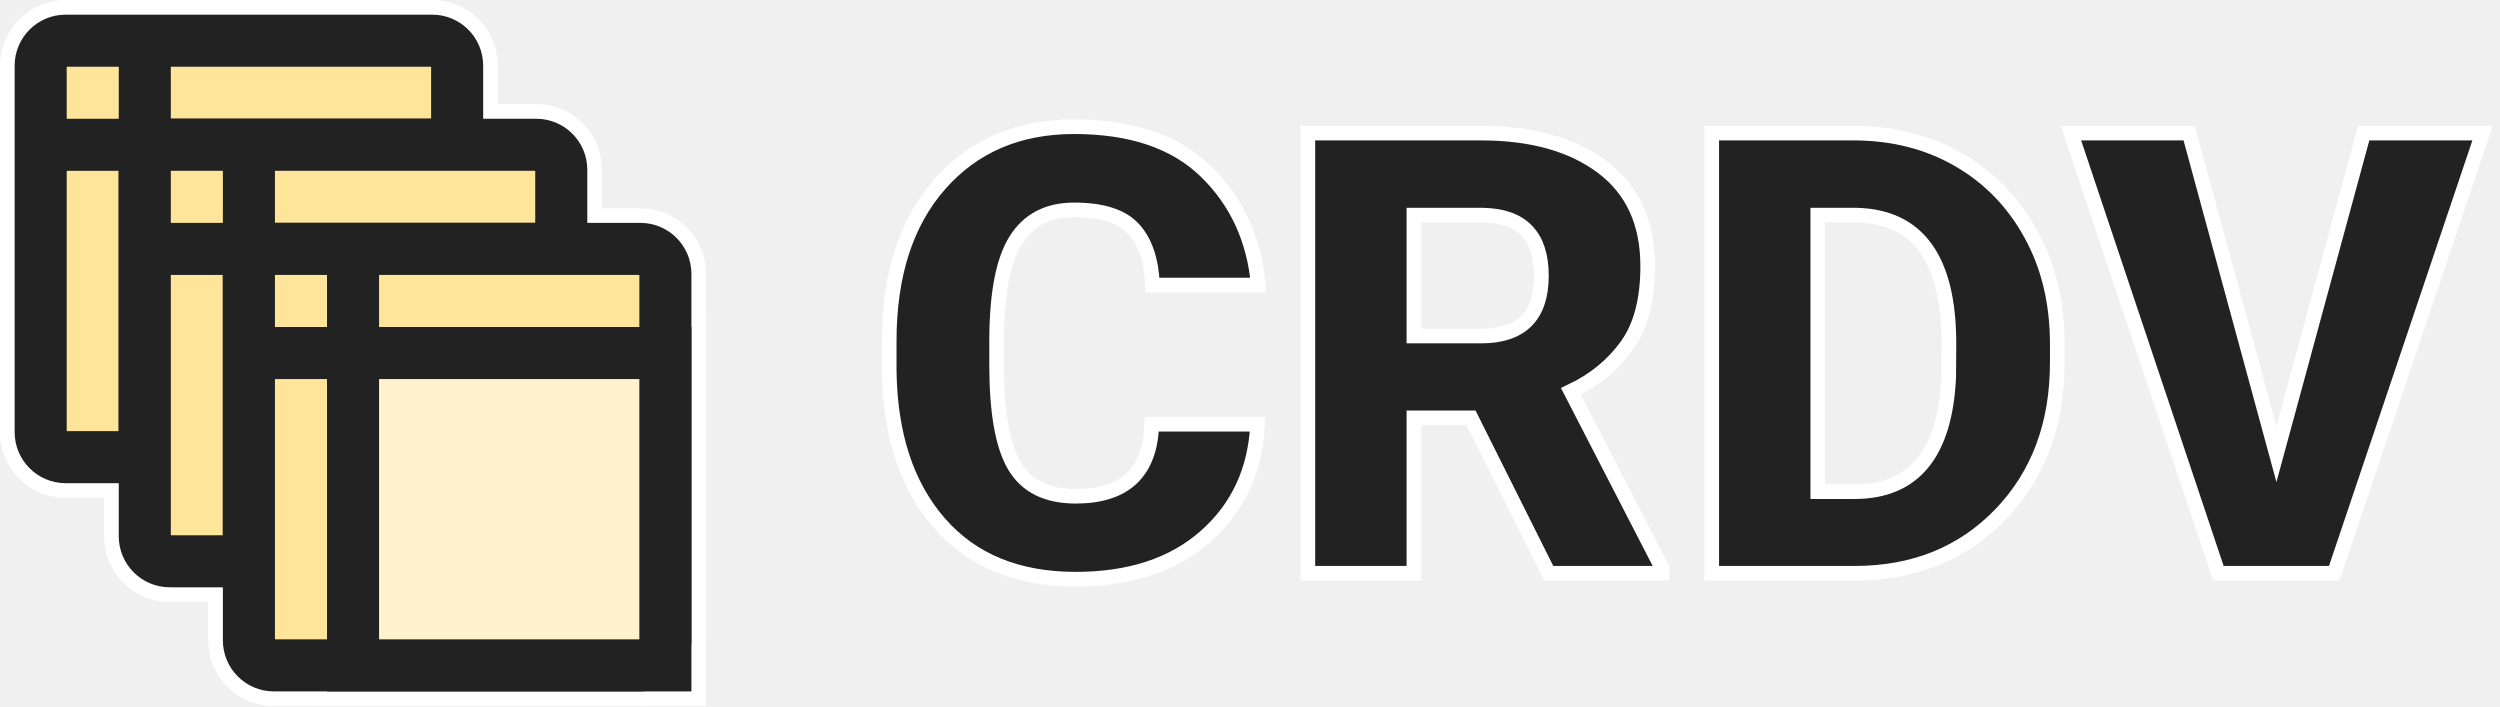
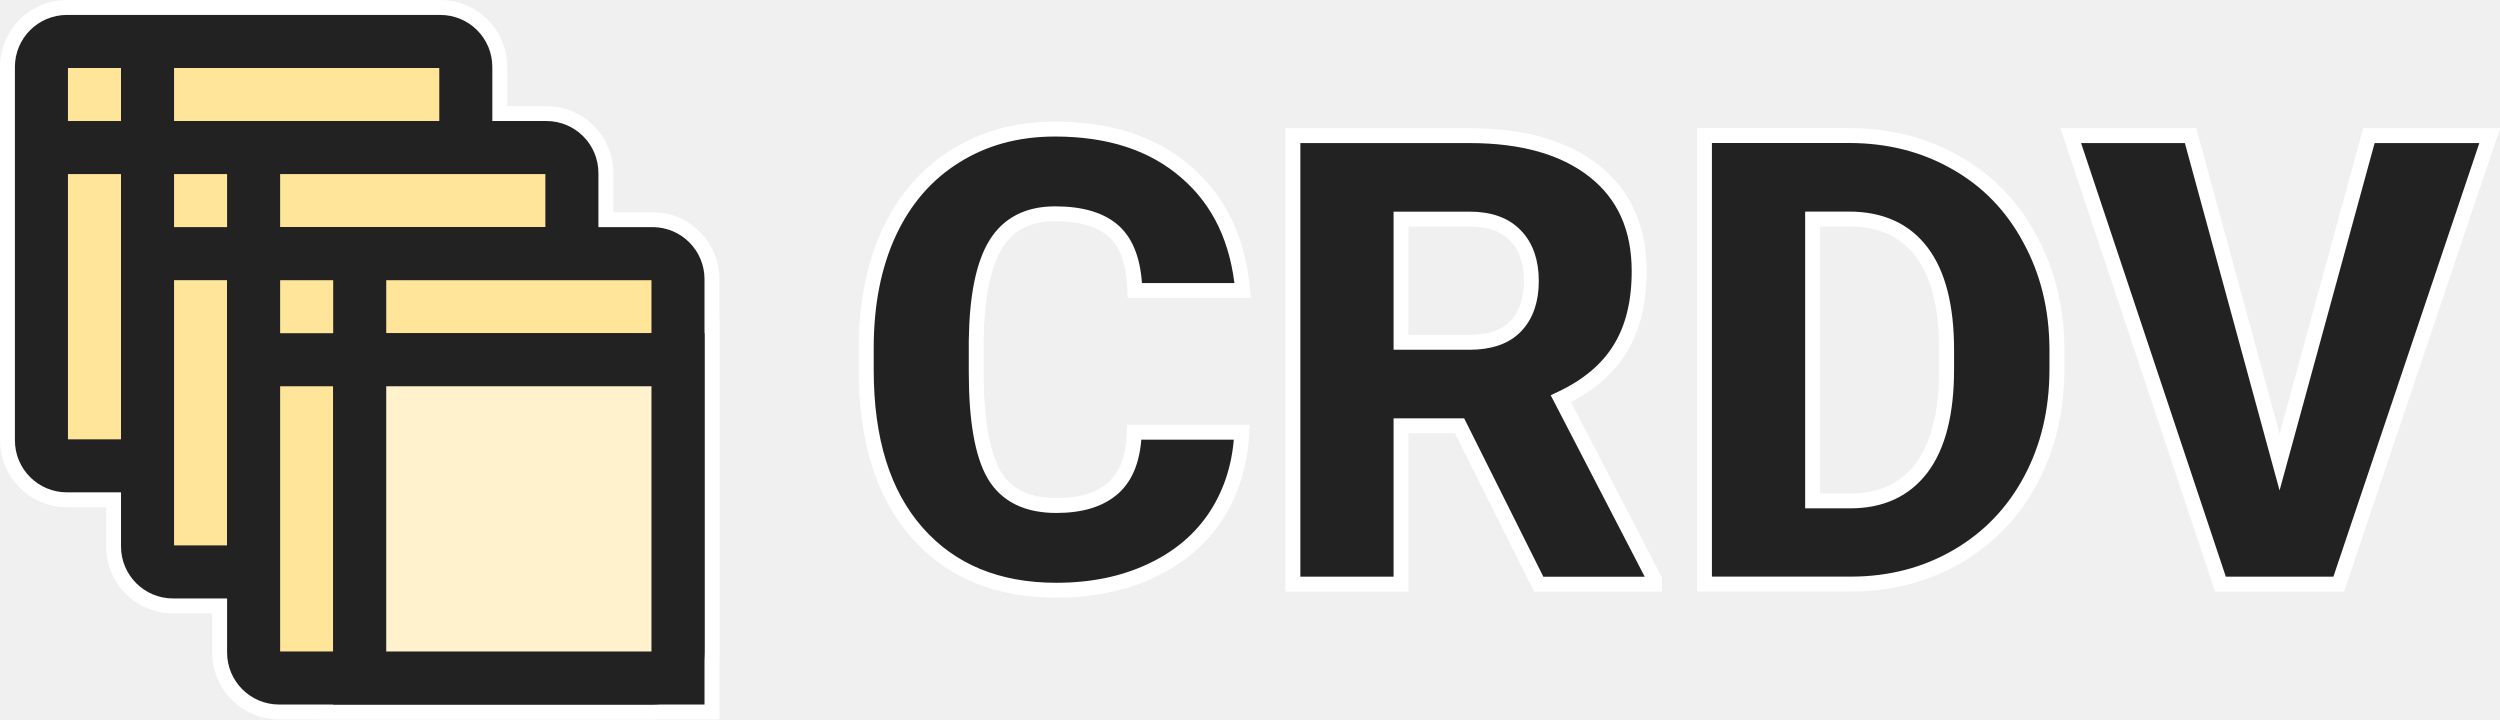
- <svg xmlns="http://www.w3.org/2000/svg" xml:space="preserve" width="646.035" height="182.457" viewBox="0 0 170.93 48.275">
-   <g fill="#fff" stroke="#fff" pointer-events="none">
-     <path stroke-width="3.559" d="M4.491 1.78A2.706 2.706 0 0 0 1.78 4.49v25.055a2.706 2.706 0 0 0 2.711 2.711h25.055a2.706 2.706 0 0 0 2.711-2.71V4.49a2.706 2.706 0 0 0-2.71-2.711z" />
-     <path stroke-miterlimit="10" stroke-width="3.559" d="M8.9 2.781v28.475M31.256 8.9H2.781" />
-     <path stroke-width="3.559" d="M8.899 8.899v23.358h23.358V8.9z" />
-     <path stroke-width="3.559" d="M11.61 8.899A2.706 2.706 0 0 0 8.9 11.61v25.055a2.706 2.706 0 0 0 2.711 2.711h25.055a2.706 2.706 0 0 0 2.711-2.71V11.61a2.706 2.706 0 0 0-2.71-2.711z" />
-     <path stroke-miterlimit="10" stroke-width="3.559" d="M16.019 9.9v28.475M38.375 16.019H9.9" />
-     <path stroke-width="3.559" d="M16.018 16.018v23.358h23.358V16.018z" />
-     <path stroke-width="3.559" d="M18.729 16.018a2.706 2.706 0 0 0-2.711 2.711v25.055a2.706 2.706 0 0 0 2.71 2.711h25.056a2.706 2.706 0 0 0 2.711-2.711V18.729a2.706 2.706 0 0 0-2.711-2.711z" />
-     <path stroke-miterlimit="10" stroke-width="3.559" d="M23.138 17.019v28.475M45.494 23.138H17.019" />
-     <path stroke-width="3.559" d="M23.136 23.136v23.36h23.36v-23.36z" />
+ <svg xmlns="http://www.w3.org/2000/svg" xml:space="preserve" width="634.016" height="182.46" viewBox="0 0 167.75 48.276">
+   <g fill="#fff" stroke="#fff" stroke-width="3.559" pointer-events="none">
+     <path d="M4.49 1.781a2.706 2.706 0 0 0-2.71 2.71v25.055a2.706 2.706 0 0 0 2.71 2.711h25.056a2.706 2.706 0 0 0 2.71-2.71V4.491a2.706 2.706 0 0 0-2.71-2.711z" />
+     <path stroke-miterlimit="10" d="M8.9 2.782v28.475M31.256 8.901H2.78" />
+     <path d="M8.899 8.9v23.358h23.358V8.901z" />
+     <path d="M11.61 8.9a2.706 2.706 0 0 0-2.71 2.711v25.055a2.706 2.706 0 0 0 2.71 2.711h25.056a2.706 2.706 0 0 0 2.71-2.71V11.611a2.706 2.706 0 0 0-2.71-2.711z" />
+     <path stroke-miterlimit="10" d="M16.019 9.901v28.475M38.375 16.02H9.9" />
+     <path d="M16.018 16.019v23.358h23.358V16.019z" />
+     <path d="M18.729 16.019a2.706 2.706 0 0 0-2.711 2.711v25.055a2.706 2.706 0 0 0 2.71 2.711h25.056a2.706 2.706 0 0 0 2.71-2.711V18.73a2.706 2.706 0 0 0-2.71-2.711z" />
+     <path stroke-miterlimit="10" d="M23.138 17.02v28.475m22.356-22.356H17.019" />
+     <path d="M23.136 23.137v23.36h23.36v-23.36z" />
  </g>
-   <g stroke="#222" pointer-events="none" transform="translate(2.781 2.781)scale(3.5594)">
+   <g stroke="#222" pointer-events="none" transform="translate(2.78 2.782)scale(3.5594)">
    <rect width="8" height="8" fill="#ffe599" rx=".48" ry=".48" />
    <path fill="none" stroke-miterlimit="10" d="M2 8V0M0 2h8" />
    <path fill="#fff2cc" d="M2 2h6v6H2z" />
    <rect width="8" height="8" x="2" y="2" fill="#ffe599" rx=".48" ry=".48" />
    <path fill="none" stroke-miterlimit="10" d="M4 10V2M2 4h8" />
    <path fill="#fff2cc" d="M4 4h6v6H4z" />
    <rect width="8" height="8" x="4" y="4" fill="#ffe599" rx=".48" ry=".48" />
    <path fill="none" stroke-miterlimit="10" d="M6 12V4M4 6h8" />
    <path fill="#fff2cc" d="M6 6h6v6H6z" />
  </g>
-   <text xml:space="preserve" x="52.404" y="145.951" fill="#392093" stroke="#fff" stroke-width="1" aria-label="CRDV" font-family="Roboto" font-size="42.333" font-weight="900" transform="translate(6.941 -106.755)">
-     <tspan x="52.404" y="145.951" fill="#222">CRDV</tspan>
-   </text>
+   <g fill="#222" stroke="#fff" aria-label="CRDV">
+     <path d="M83.323 29.001q-.145 3.142-1.695 5.56-1.55 2.398-4.362 3.721-2.79 1.323-6.387 1.323-5.932 0-9.343-3.866t-3.41-10.914v-1.488q0-4.423 1.529-7.73 1.55-3.328 4.444-5.127 2.894-1.819 6.697-1.819 5.478 0 8.806 2.894 3.328 2.873 3.783 7.937H76.15q-.083-2.749-1.385-3.948t-3.969-1.198q-2.707 0-3.968 2.025t-1.323 6.47v2.13q0 4.815 1.199 6.882 1.22 2.067 4.175 2.067 2.501 0 3.824-1.178t1.406-3.741zM97.937 28.571h-3.928v10.625h-7.255V9.1h11.844q5.354 0 8.371 2.377t3.018 6.718q0 3.142-1.281 5.209-1.261 2.067-3.969 3.349l6.284 12.134v.31h-7.772zm-3.928-5.602h4.59q2.066 0 3.1-1.075 1.054-1.095 1.054-3.038t-1.054-3.039q-1.054-1.116-3.1-1.116h-4.59zM114.37 39.191V9.095h9.695q3.99 0 7.173 1.819 3.183 1.798 4.96 5.106 1.799 3.286 1.82 7.379v1.385q0 4.134-1.757 7.42-1.737 3.266-4.92 5.127-3.163 1.84-7.07 1.86zm7.256-24.494V33.61h2.522q3.121 0 4.795-2.212 1.675-2.232 1.675-6.614v-1.302q0-4.362-1.675-6.574-1.674-2.211-4.878-2.211zM152.96 31.011 158.956 9.1h8.103L156.93 39.196h-7.937L138.947 9.1h8.04z" />
+   </g>
</svg>
